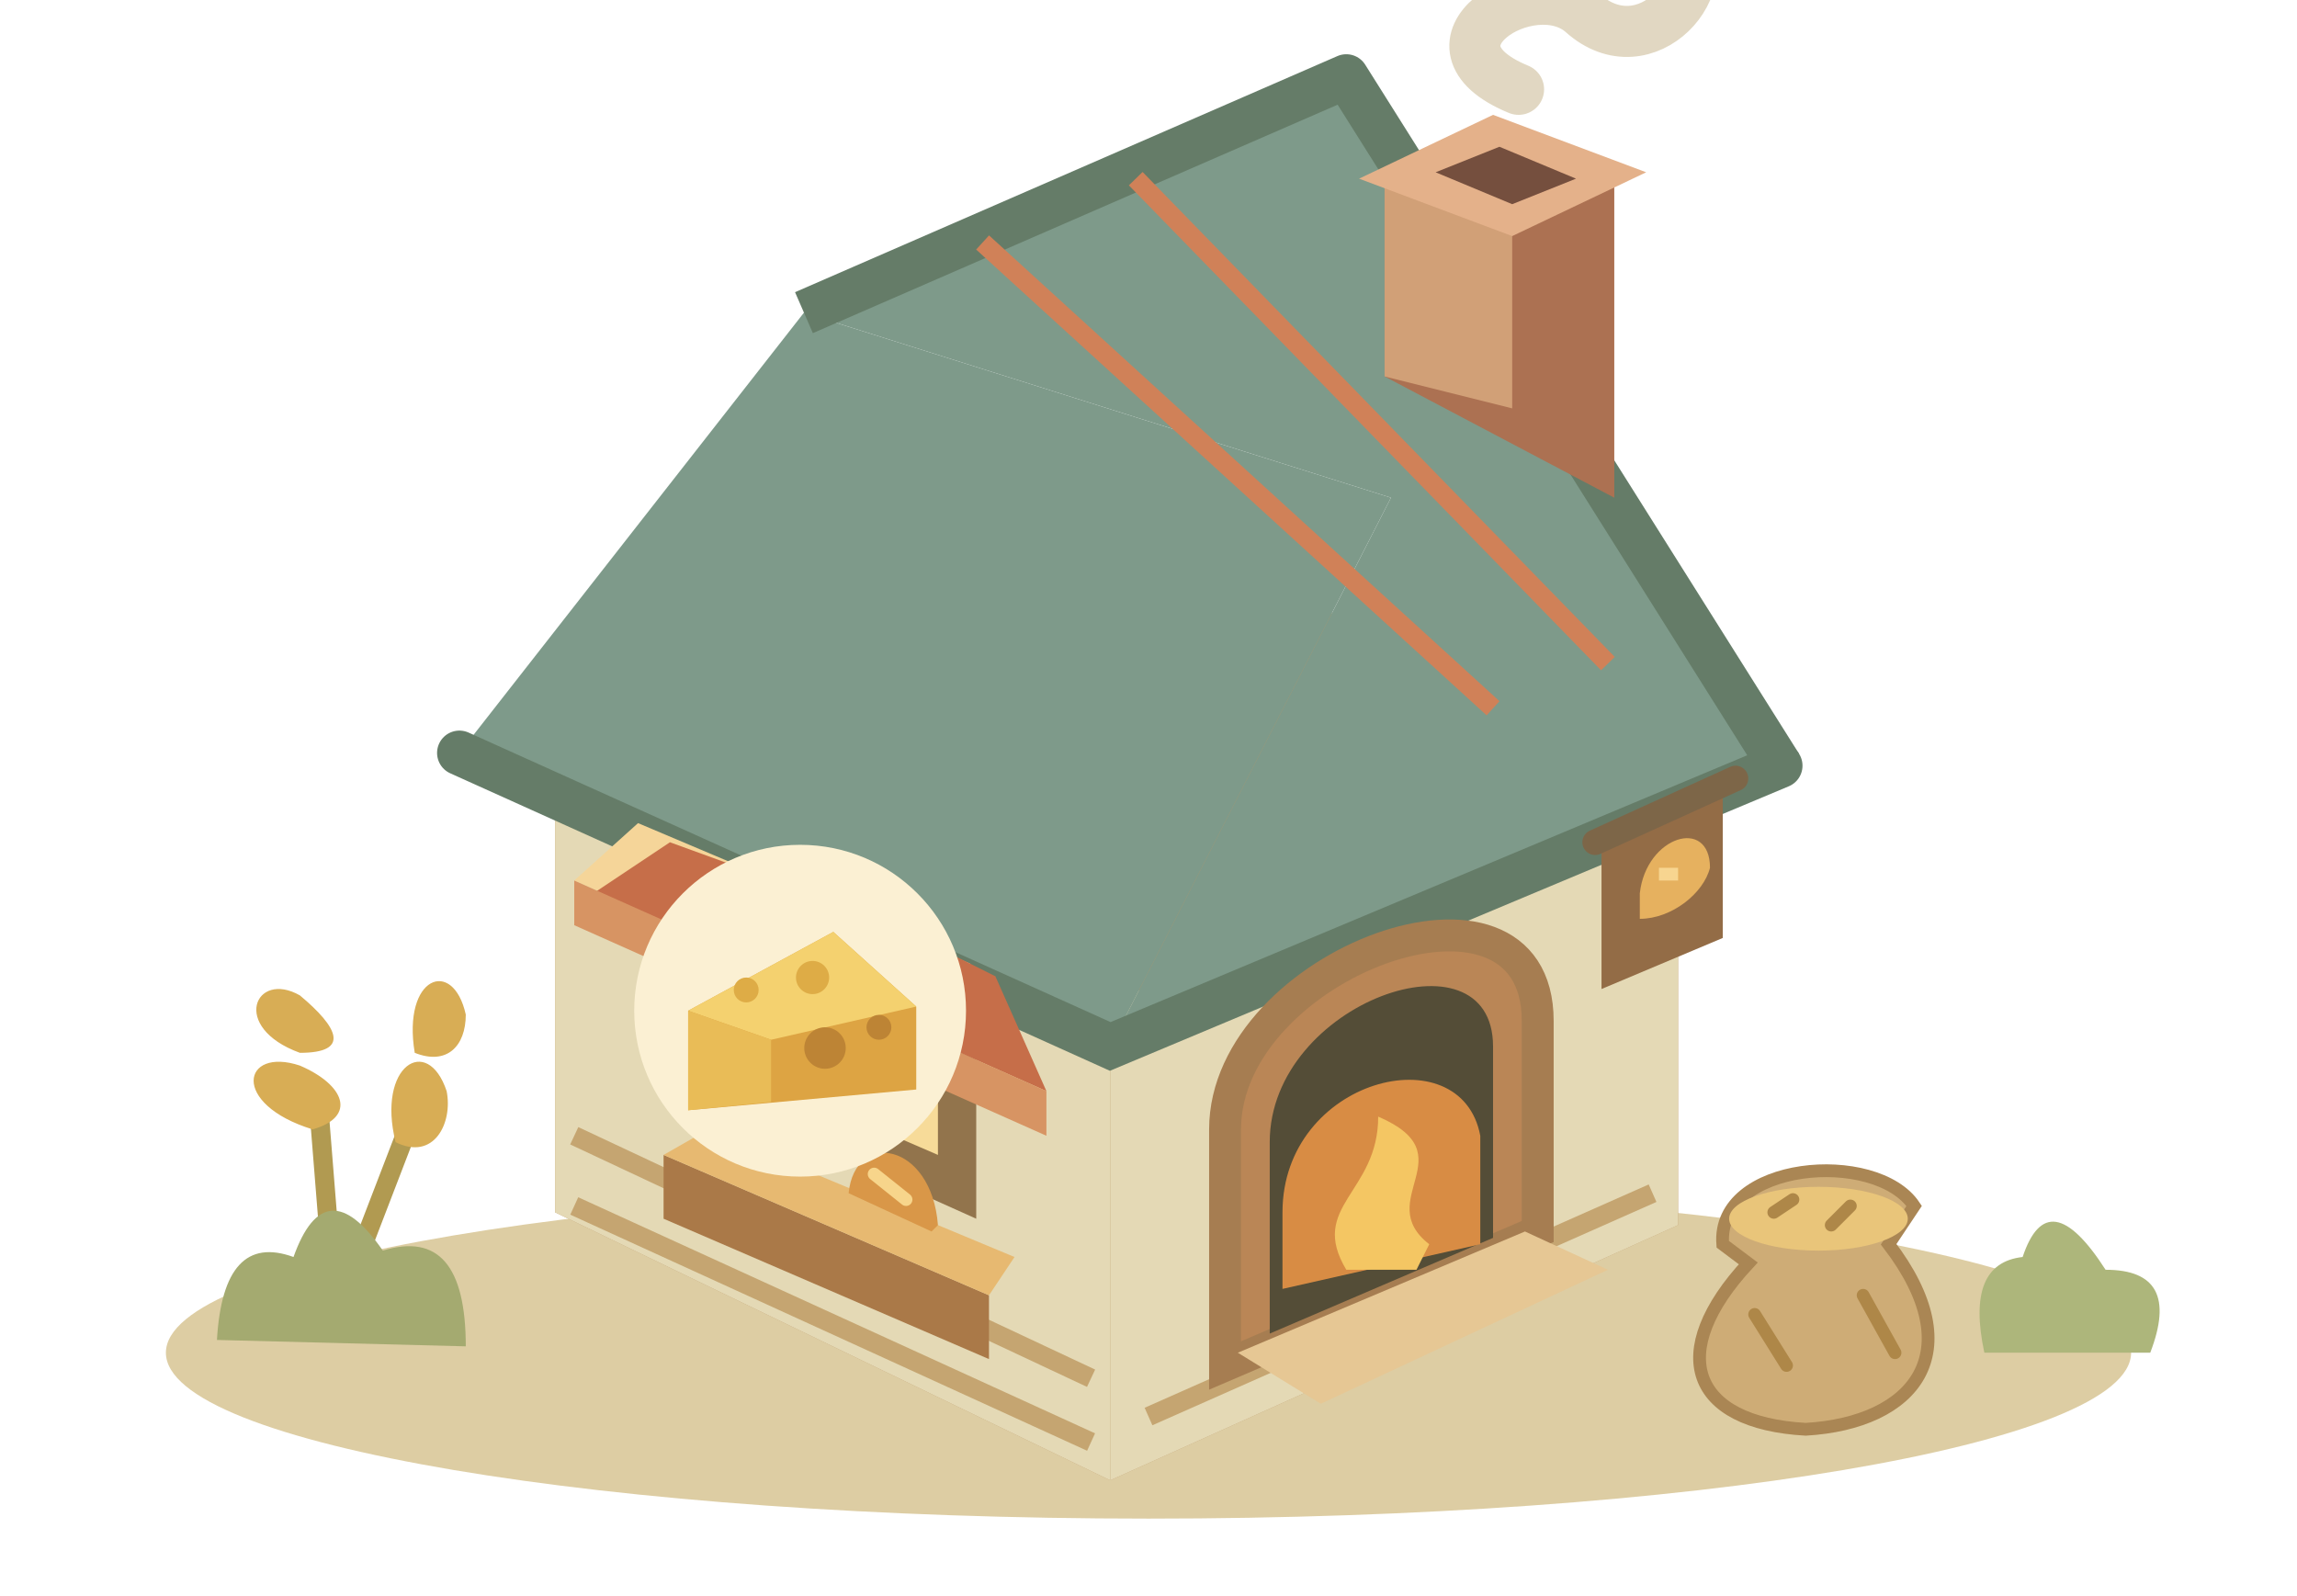
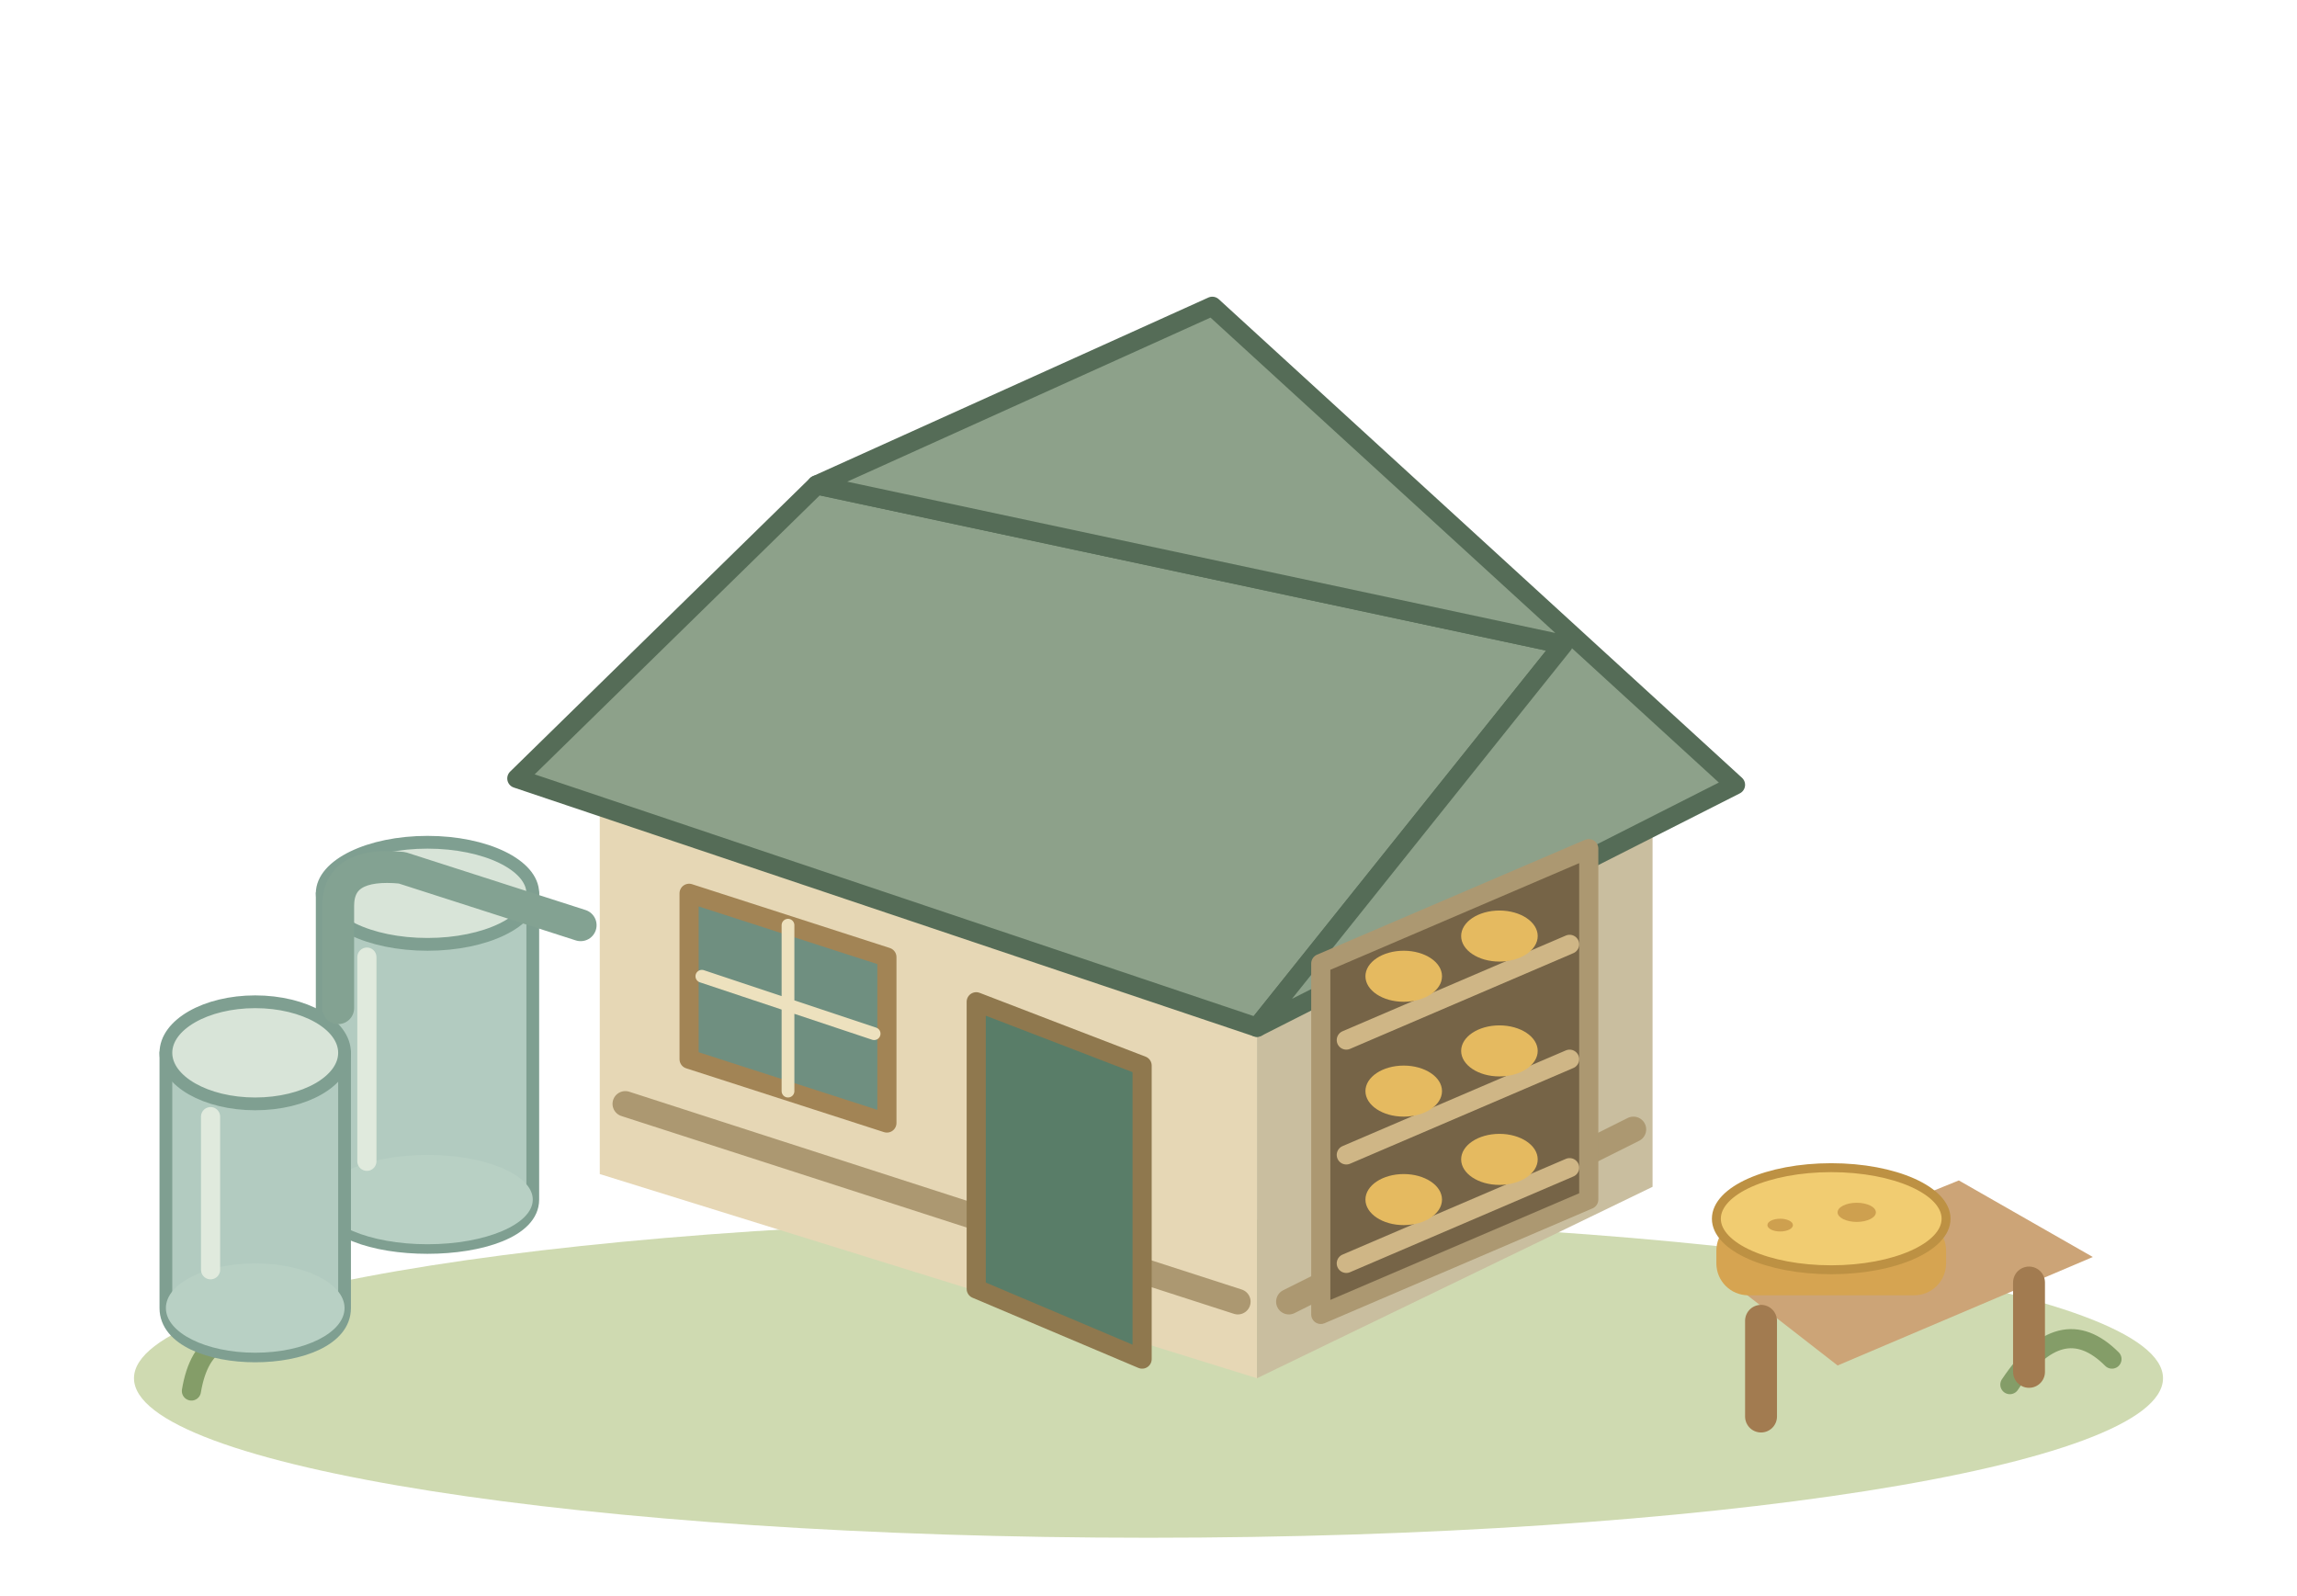
<svg xmlns="http://www.w3.org/2000/svg" width="360" height="250" viewBox="0 0 360 250">
-   <ellipse cx="180" cy="212" rx="154" ry="26" fill="#DDCDA3" />
-   <path d="M52 199L50 174M55 200L65 174" stroke="#B19A51" stroke-width="3" stroke-linecap="round" />
-   <path d="M49 177C36 173 38 164 47 167C54 170 56 175 49 177M62 179C59 167 67 162 70 171C71 176 68 182 62 179M47 165C36 161 40 152 47 156C53 161 55 165 47 165M65 165C63 153 71 150 73 159C73 164 70 167 65 165" fill="#D8AD55" />
-   <path d="M87 118L175 80L263 122V192L174 232L87 190Z" fill="#B99564" />
-   <path d="M87 118L174 157V232L87 190Z" fill="#E4D9B5" />
-   <path d="M174 157L263 122V192L174 232Z" fill="#E4D9B5" />
-   <path d="M90 178L171 216M90 189L171 226M180 222L259 187" stroke="#C5A571" stroke-width="3" />
-   <path d="M72 118L126 49L218 78L174 164Z" fill="#7E9A8A" />
-   <path d="M126 49L211 12L279 120L174 164L218 78Z" fill="#7E9A8A" />
-   <path d="M126 49L211 12L279 120" fill="none" stroke="#657C68" stroke-width="7" stroke-linejoin="round" />
-   <path d="M72 118L174 164L279 120" fill="none" stroke="#657C68" stroke-width="7" stroke-linecap="round" />
-   <path d="M154 38L234 111M178 28L252 104" stroke="#D08158" stroke-width="3" />
-   <path d="M217 59V29L237 20L253 28V78Z" fill="#AC7152" />
-   <path d="M237 20V64L217 59V29Z" fill="#D1A077" />
-   <path d="M213 28L234 18L258 27L237 37Z" fill="#E4B18A" />
-   <path d="M225 27L235 23L247 28L237 32Z" fill="#754F3E" />
-   <path d="M238 14C221 7 240 -5 248 2C258 11 270 -3 263 -10" stroke="#C8B78F" stroke-width="8" stroke-linecap="round" fill="none" opacity=".55" />
-   <path d="M104 134L153 155V191L104 169Z" fill="#92744C" />
-   <path d="M110 142L147 158V181L110 165Z" fill="#F7DB99" />
-   <path d="M122 146V171M136 153V177" stroke="#C29157" stroke-width="3" />
-   <path d="M100 129L152 151L164 171L90 138Z" fill="#F5D599" />
-   <path d="M105 132L116 136L106 146L93 140Z" fill="#C66E49" />
-   <path d="M127 140L139 145L133 158L118 151Z" fill="#C66E49" />
-   <path d="M150 150L156 153L164 171L146 163Z" fill="#C66E49" />
-   <path d="M90 138L164 171V178L90 145Z" fill="#D79463" />
-   <path d="M104 181L155 203V213L104 191Z" fill="#AA7948" />
-   <path d="M111 177L159 197L155 203L104 181Z" fill="#E7B971" />
-   <path d="M113 178C113 169 124 170 126 181L125 184Z" fill="#D99748" />
-   <path d="M133 187C134 177 146 179 147 192L146 193Z" fill="#D99748" />
-   <path d="M115 176L120 179M137 184L142 188" stroke="#F7D58B" stroke-width="2" stroke-linecap="round" />
-   <path d="M192 214V177C192 151 241 133 241 160V193Z" fill="#BA8656" stroke="#A67D51" stroke-width="5" />
-   <path d="M199 209V179C199 157 234 145 234 164V194Z" fill="#544D37" />
-   <path d="M201 202V190C201 169 229 162 232 178V195Z" fill="#D88C44" />
-   <path d="M211 199C205 189 216 187 216 175C230 181 215 188 224 195L222 199Z" fill="#F4C663" />
-   <path d="M194 212L239 193L252 199L207 220Z" fill="#E6C794" />
-   <path d="M251 130L270 123V147L251 155Z" fill="#936C46" />
-   <path d="M250 132L272 122" stroke="#7D6648" stroke-width="4" stroke-linecap="round" />
-   <path d="M257 140C258 131 268 128 268 136C267 140 262 144 257 144Z" fill="#E6B15F" />
-   <path d="M260 137L263 137" stroke="#F7D590" stroke-width="2" />
-   <path d="M270 195C269 182 294 180 300 189L296 195C309 212 300 223 283 224C265 223 261 212 274 198Z" fill="#CEAC76" stroke="#AA8654" stroke-width="2" />
-   <ellipse cx="285" cy="191" rx="14" ry="5" fill="#E9C57A" />
-   <path d="M275 206L280 214M292 203L297 212M278 190L281 188M287 192L290 189" stroke="#AE8748" stroke-width="2" stroke-linecap="round" />
-   <path d="M34 210Q35 193 46 197Q51 183 60 196Q73 192 73 211Z" fill="#A4AA70" />
-   <path d="M311 212Q308 198 317 197Q321 185 330 199Q342 199 337 212Z" fill="#ADB67B" />
-   <g transform="translate(102 135) scale(.65)">
-     <circle cx="36" cy="36" r="40" fill="#FBF0D3" />
-     <path d="M9 36L44 17L64 35V55L9 60Z" fill="#DDA443" />
-     <path d="M9 36L44 17L64 35L29 43Z" fill="#F4D16F" />
-     <path d="M9 36L29 43V58L9 60Z" fill="#E9BC57" />
-     <circle cx="42" cy="45" r="5" fill="#BD8435" />
-     <circle cx="55" cy="40" r="3" fill="#BD8435" />
-     <circle cx="23" cy="31" r="3" fill="#DEAC46" />
-     <circle cx="39" cy="28" r="4" fill="#DEAC46" />
-   </g>
+   <ellipse cx="180" cy="216" rx="159" ry="25" fill="#CFDAB1" />
+   <path d="M30 218Q32 206 44 211M315 217Q323 205 331 213" fill="none" stroke="#849D68" stroke-width="3" stroke-linecap="round" stroke-linejoin="round" />
+   <path d="M94 120L197 152V216L94 184Z" fill="#E6D7B5" />
+   <path d="M197 152L259 122V186L197 216Z" fill="#C9BE9F" />
+   <path d="M81 122L128 76L245 101L197 161Z" fill="#8DA18A" stroke="#556C57" stroke-width="3" stroke-linecap="round" stroke-linejoin="round" />
+   <path d="M128 76L190 48L272 123L197 161L245 101Z" fill="#8DA18A" stroke="#556C57" stroke-width="3" stroke-linecap="round" stroke-linejoin="round" />
+   <path d="M98 173L194 204M202 204L256 177" fill="none" stroke="#AC9871" stroke-width="4" stroke-linecap="round" stroke-linejoin="round" />
+   <path d="M108 140L139 150V176L108 166Z" fill="#6F8F80" stroke="#A28455" stroke-width="3" stroke-linecap="round" stroke-linejoin="round" />
+   <path d="M123.5 145V171M110 153.0L137 162.0" fill="none" stroke="#EDE1BE" stroke-width="2" stroke-linecap="round" stroke-linejoin="round" />
+   <path d="M153 157L179 167V213L153 202Z" fill="#597D68" stroke="#8F784E" stroke-width="3" stroke-linecap="round" stroke-linejoin="round" />
+   <path d="M207 151L249 133V188L207 206Z" fill="#766447" stroke="#AC9871" stroke-width="3" stroke-linecap="round" stroke-linejoin="round" />
+   <path d="M211 163L246 148" fill="none" stroke="#CFB686" stroke-width="3" stroke-linecap="round" stroke-linejoin="round" />
+   <ellipse cx="220" cy="153.0" rx="6" ry="4" fill="#E5BA60" />
+   <ellipse cx="235" cy="146.7" rx="6" ry="4" fill="#E5BA60" />
+   <path d="M211 181L246 166" fill="none" stroke="#CFB686" stroke-width="3" stroke-linecap="round" stroke-linejoin="round" />
+   <ellipse cx="220" cy="171.0" rx="6" ry="4" fill="#E5BA60" />
+   <ellipse cx="235" cy="164.7" rx="6" ry="4" fill="#E5BA60" />
+   <path d="M211 198L246 183" fill="none" stroke="#CFB686" stroke-width="3" stroke-linecap="round" stroke-linejoin="round" />
+   <ellipse cx="220" cy="188.0" rx="6" ry="4" fill="#E5BA60" />
+   <ellipse cx="235" cy="181.7" rx="6" ry="4" fill="#E5BA60" />
+   <path d="M50.5 140V188C50.5 198 83.5 198 83.5 188V140Z" fill="#B2CBC0" stroke="#7F9F91" stroke-width="2" stroke-linecap="round" stroke-linejoin="round" />
+   <ellipse cx="67" cy="140" rx="16.5" ry="8" fill="#D8E4D8" stroke="#7F9F91" stroke-width="2" />
+   <ellipse cx="67" cy="188" rx="16.5" ry="7" fill="#B8D0C4" />
+   <path d="M57.5 150L57.5 182" fill="none" stroke="#E0EADD" stroke-width="3" stroke-linecap="round" stroke-linejoin="round" />
+   <path d="M26.0 165V205C26.0 215 54.0 215 54.0 205V165Z" fill="#B2CBC0" stroke="#7F9F91" stroke-width="2" stroke-linecap="round" stroke-linejoin="round" />
+   <ellipse cx="40" cy="165" rx="14.0" ry="8" fill="#D8E4D8" stroke="#7F9F91" stroke-width="2" />
+   <ellipse cx="40" cy="205" rx="14.0" ry="7" fill="#B8D0C4" />
+   <path d="M33.0 175L33.0 199" fill="none" stroke="#E0EADD" stroke-width="3" stroke-linecap="round" stroke-linejoin="round" />
+   <path d="M53 158V142Q53 135 63 136L91 145" fill="none" stroke="#83A292" stroke-width="5" stroke-linecap="round" stroke-linejoin="round" />
+   <path d="M270 200L307 185L328 197L288 214Z" fill="#CCA477" />
+   <path d="M276 207V222M318 201V215" fill="none" stroke="#A27B50" stroke-width="5" stroke-linecap="round" stroke-linejoin="round" />
+   <rect x="269" y="191" width="36" height="12" rx="5" fill="#D6A451" />
+   <ellipse cx="287" cy="191" rx="18" ry="8" fill="#F1CC71" stroke="#BD9143" stroke-width="1.4" />
+   <ellipse cx="291" cy="190" rx="3" ry="1.5" fill="#CEA04F" />
+   <ellipse cx="279" cy="192" rx="2" ry="1" fill="#CEA04F" />
</svg>
